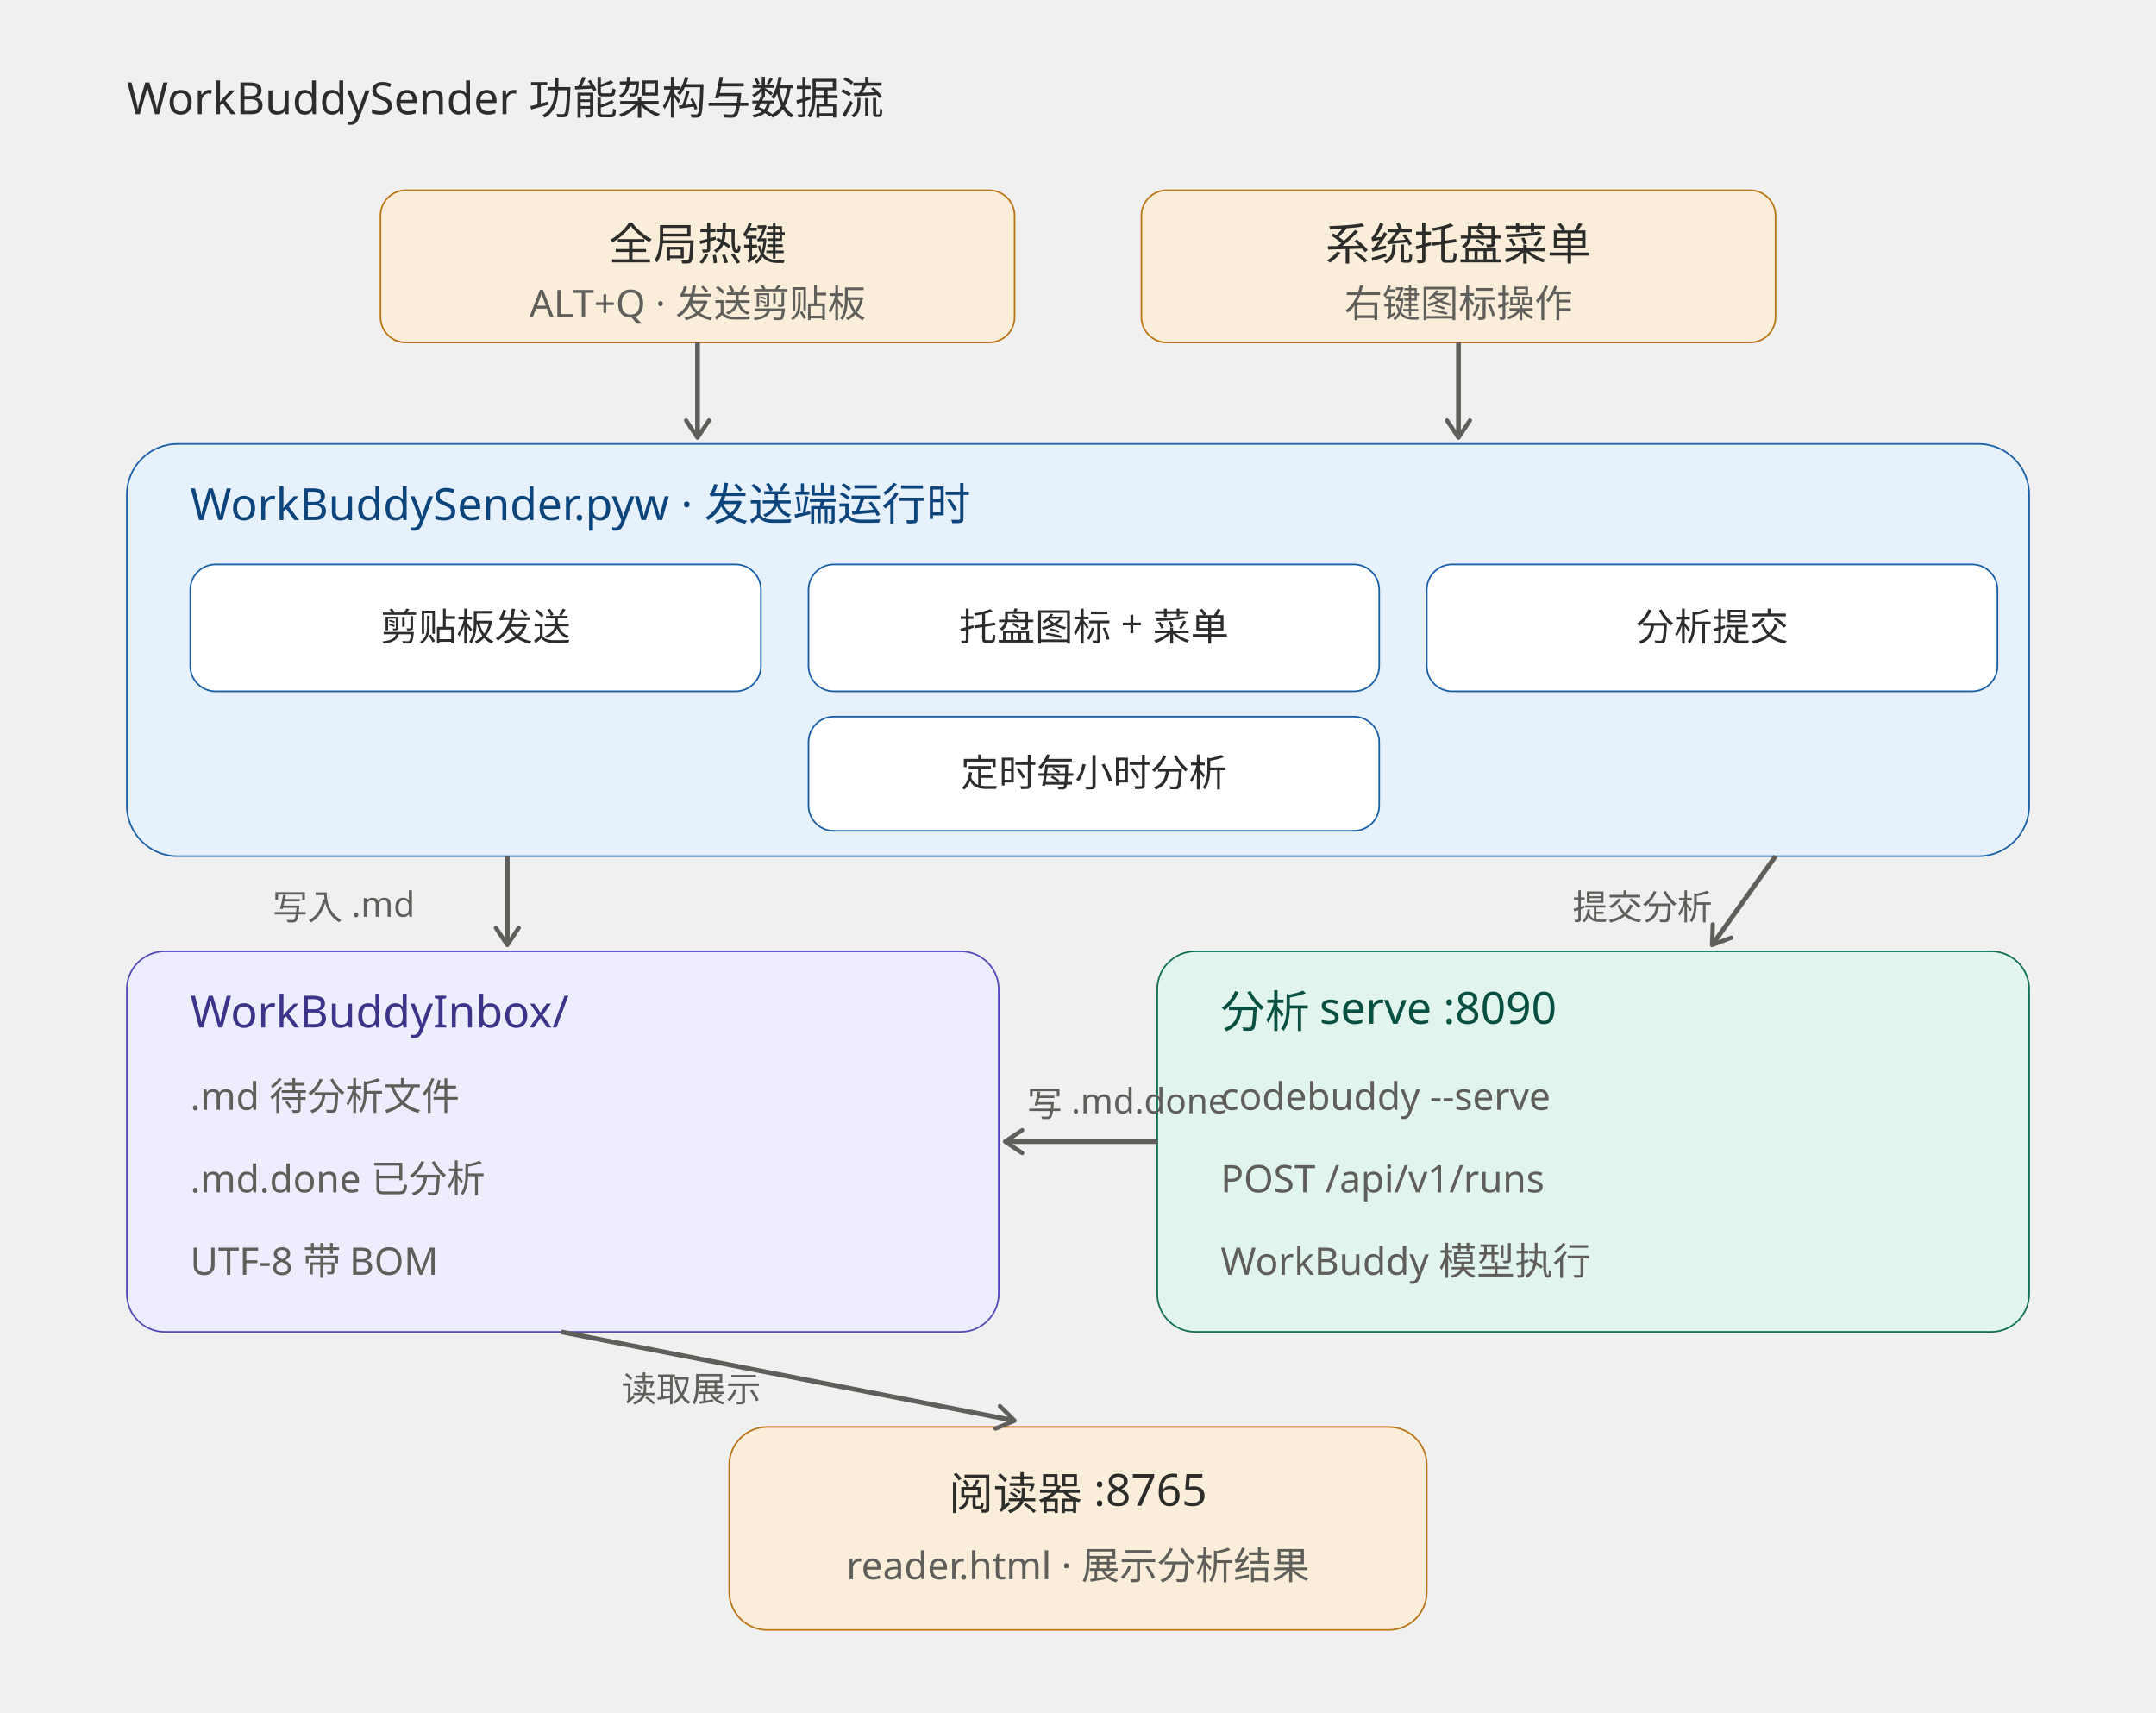
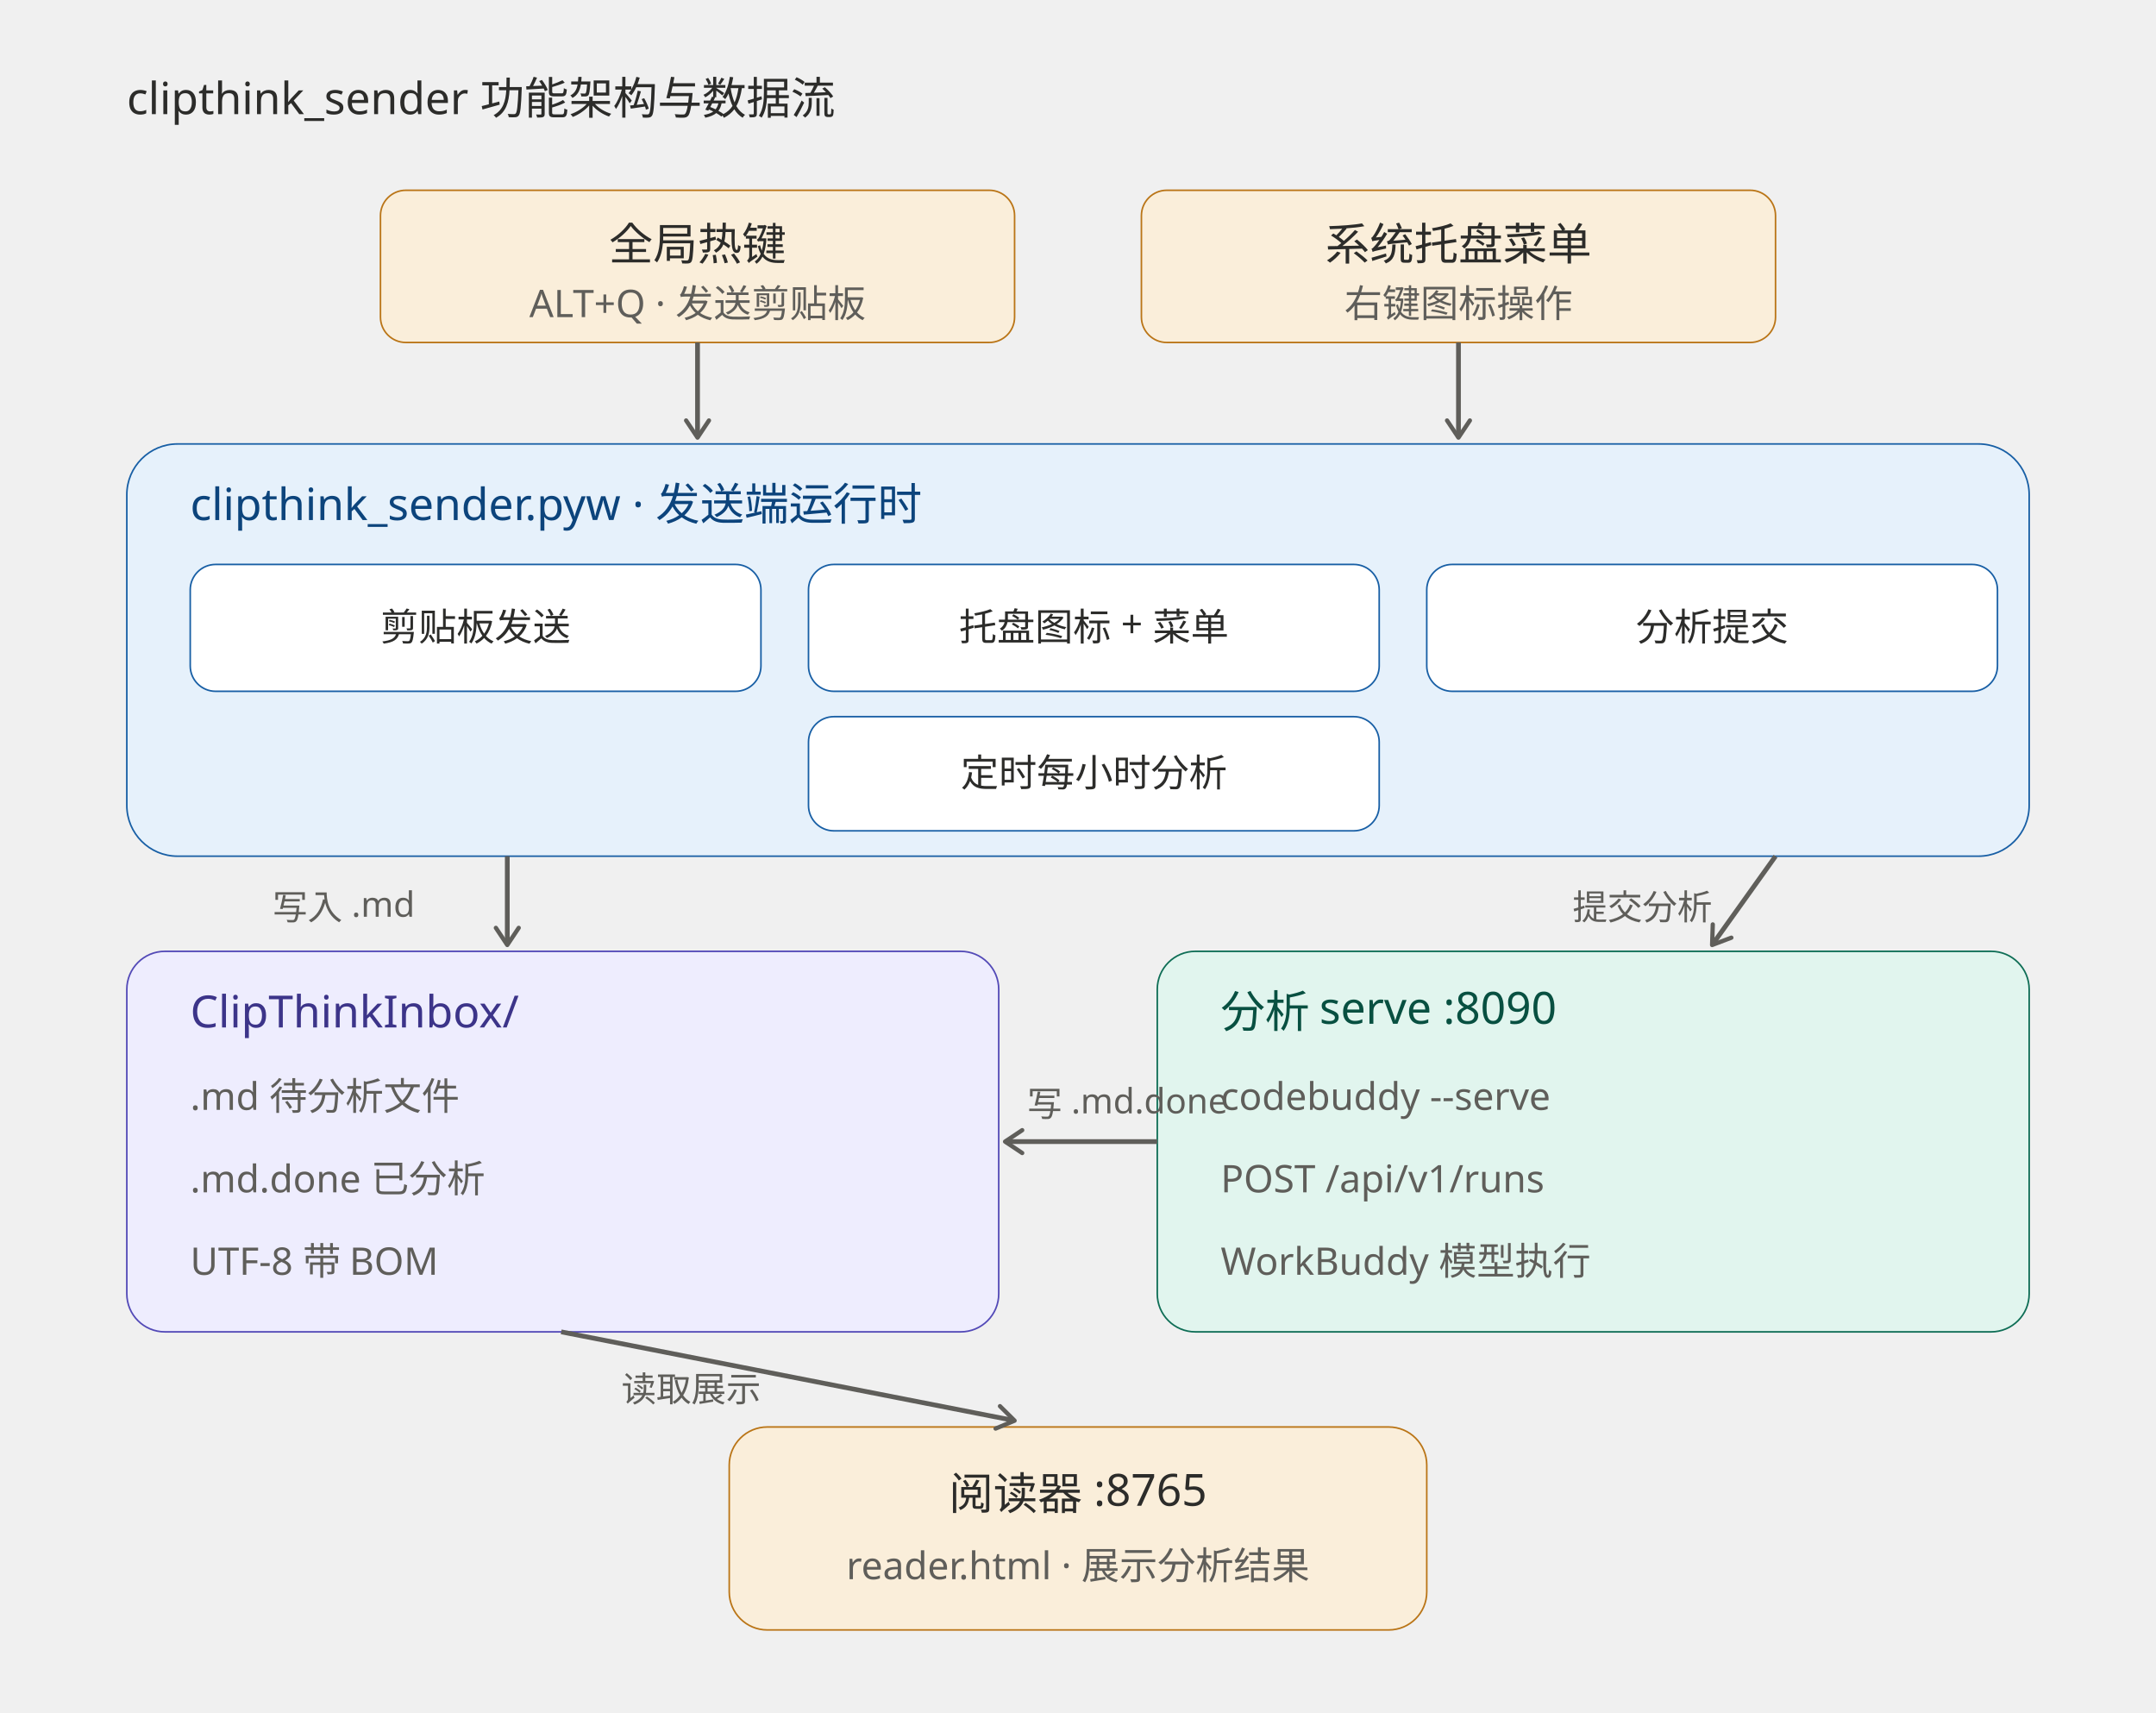
<svg viewBox="0 0 680 540" width="100%" role="img">
  <defs>
    <marker id="arrow" viewBox="0 0 10 10" refX="8" refY="5" markerWidth="6" markerHeight="6" orient="auto-start-reverse">
      <path d="M2 1L8 5L2 9" fill="none" stroke="#5F5E5A" stroke-width="1.5" stroke-linecap="round" stroke-linejoin="round" />
    </marker>
  </defs>
-   <text x="40" y="36" font-family="sans-serif" font-size="14" font-weight="500" fill="#2C2C2A">WorkBuddySender 功能架构与数据流</text>
+   <text x="40" y="36" font-family="sans-serif" font-size="14" font-weight="500" fill="#2C2C2A">clipthink_sender 功能架构与数据流</text>
  <g>
    <rect x="120" y="60" width="200" height="48" rx="8" fill="#FAEEDA" stroke="#BA7517" stroke-width="0.5" />
    <text x="220" y="82" text-anchor="middle" font-family="sans-serif" font-size="14" font-weight="500" fill="#2C2C2A">全局热键</text>
    <text x="220" y="100" text-anchor="middle" font-family="sans-serif" font-size="12" fill="#5F5E5A">ALT+Q · 发送剪贴板</text>
  </g>
  <g>
    <rect x="360" y="60" width="200" height="48" rx="8" fill="#FAEEDA" stroke="#BA7517" stroke-width="0.5" />
    <text x="460" y="82" text-anchor="middle" font-family="sans-serif" font-size="14" font-weight="500" fill="#2C2C2A">系统托盘菜单</text>
    <text x="460" y="100" text-anchor="middle" font-family="sans-serif" font-size="12" fill="#5F5E5A">右键图标操作</text>
  </g>
  <rect x="40" y="140" width="600" height="130" rx="16" fill="#E6F1FB" stroke="#185FA5" stroke-width="0.5" />
-   <text x="60" y="164" font-family="sans-serif" font-size="14" font-weight="500" fill="#0C447C">WorkBuddySender.pyw · 发送端运行时</text>
+   <text x="60" y="164" font-family="sans-serif" font-size="14" font-weight="500" fill="#0C447C">clipthink_sender.pyw · 发送端运行时</text>
  <g>
    <rect x="60" y="178" width="180" height="40" rx="8" fill="#FFFFFF" stroke="#185FA5" stroke-width="0.5" />
    <text x="150" y="202" text-anchor="middle" font-family="sans-serif" font-size="12" fill="#2C2C2A">剪贴板发送</text>
  </g>
  <g>
    <rect x="255" y="178" width="180" height="40" rx="8" fill="#FFFFFF" stroke="#185FA5" stroke-width="0.5" />
    <text x="345" y="202" text-anchor="middle" font-family="sans-serif" font-size="12" fill="#2C2C2A">托盘图标 + 菜单</text>
  </g>
  <g>
    <rect x="450" y="178" width="180" height="40" rx="8" fill="#FFFFFF" stroke="#185FA5" stroke-width="0.5" />
    <text x="540" y="202" text-anchor="middle" font-family="sans-serif" font-size="12" fill="#2C2C2A">分析提交</text>
  </g>
  <g>
    <rect x="255" y="226" width="180" height="36" rx="8" fill="#FFFFFF" stroke="#185FA5" stroke-width="0.5" />
    <text x="345" y="248" text-anchor="middle" font-family="sans-serif" font-size="12" fill="#2C2C2A">定时每小时分析</text>
  </g>
  <rect x="40" y="300" width="275" height="120" rx="12" fill="#EEEDFE" stroke="#534AB7" stroke-width="0.5" />
-   <text x="60" y="324" font-family="sans-serif" font-size="14" font-weight="500" fill="#3C3489">WorkBuddyInbox/</text>
+   <text x="60" y="324" font-family="sans-serif" font-size="14" font-weight="500" fill="#3C3489">ClipThinkInbox/</text>
  <text x="60" y="350" font-family="sans-serif" font-size="12" fill="#5F5E5A">.md 待分析文件</text>
  <text x="60" y="376" font-family="sans-serif" font-size="12" fill="#5F5E5A">.md.done 已分析</text>
  <text x="60" y="402" font-family="sans-serif" font-size="12" fill="#5F5E5A">UTF-8 带 BOM</text>
  <rect x="365" y="300" width="275" height="120" rx="12" fill="#E1F5EE" stroke="#0F6E56" stroke-width="0.5" />
  <text x="385" y="324" font-family="sans-serif" font-size="14" font-weight="500" fill="#085041">分析 serve :8090</text>
  <text x="385" y="350" font-family="sans-serif" font-size="12" fill="#5F5E5A">codebuddy --serve</text>
  <text x="385" y="376" font-family="sans-serif" font-size="12" fill="#5F5E5A">POST /api/v1/runs</text>
  <text x="385" y="402" font-family="sans-serif" font-size="12" fill="#5F5E5A">WorkBuddy 模型执行</text>
  <rect x="230" y="450" width="220" height="64" rx="12" fill="#FAEEDA" stroke="#BA7517" stroke-width="0.5" />
  <text x="340" y="476" text-anchor="middle" font-family="sans-serif" font-size="14" font-weight="500" fill="#2C2C2A">阅读器 :8765</text>
  <text x="340" y="498" text-anchor="middle" font-family="sans-serif" font-size="12" fill="#5F5E5A">reader.html · 展示分析结果</text>
  <line x1="220" y1="108" x2="220" y2="138" stroke="#5F5E5A" stroke-width="1.5" marker-end="url(#arrow)" />
  <line x1="460" y1="108" x2="460" y2="138" stroke="#5F5E5A" stroke-width="1.5" marker-end="url(#arrow)" />
  <line x1="160" y1="270" x2="160" y2="298" stroke="#5F5E5A" stroke-width="1.5" marker-end="url(#arrow)" />
  <text x="86" y="290" font-family="sans-serif" font-size="11" fill="#5F5E5A">写入 .md</text>
  <line x1="560" y1="270" x2="540" y2="298" stroke="#5F5E5A" stroke-width="1.5" marker-end="url(#arrow)" />
  <text x="496" y="290" font-family="sans-serif" font-size="11" fill="#5F5E5A">提交分析</text>
  <line x1="365" y1="360" x2="317" y2="360" stroke="#5F5E5A" stroke-width="1.5" marker-end="url(#arrow)" />
  <text x="324" y="352" font-family="sans-serif" font-size="11" fill="#5F5E5A">写 .md.done</text>
  <line x1="177" y1="420" x2="320" y2="448" stroke="#5F5E5A" stroke-width="1.5" marker-end="url(#arrow)" />
  <text x="196" y="442" font-family="sans-serif" font-size="11" fill="#5F5E5A">读取展示</text>
</svg>
